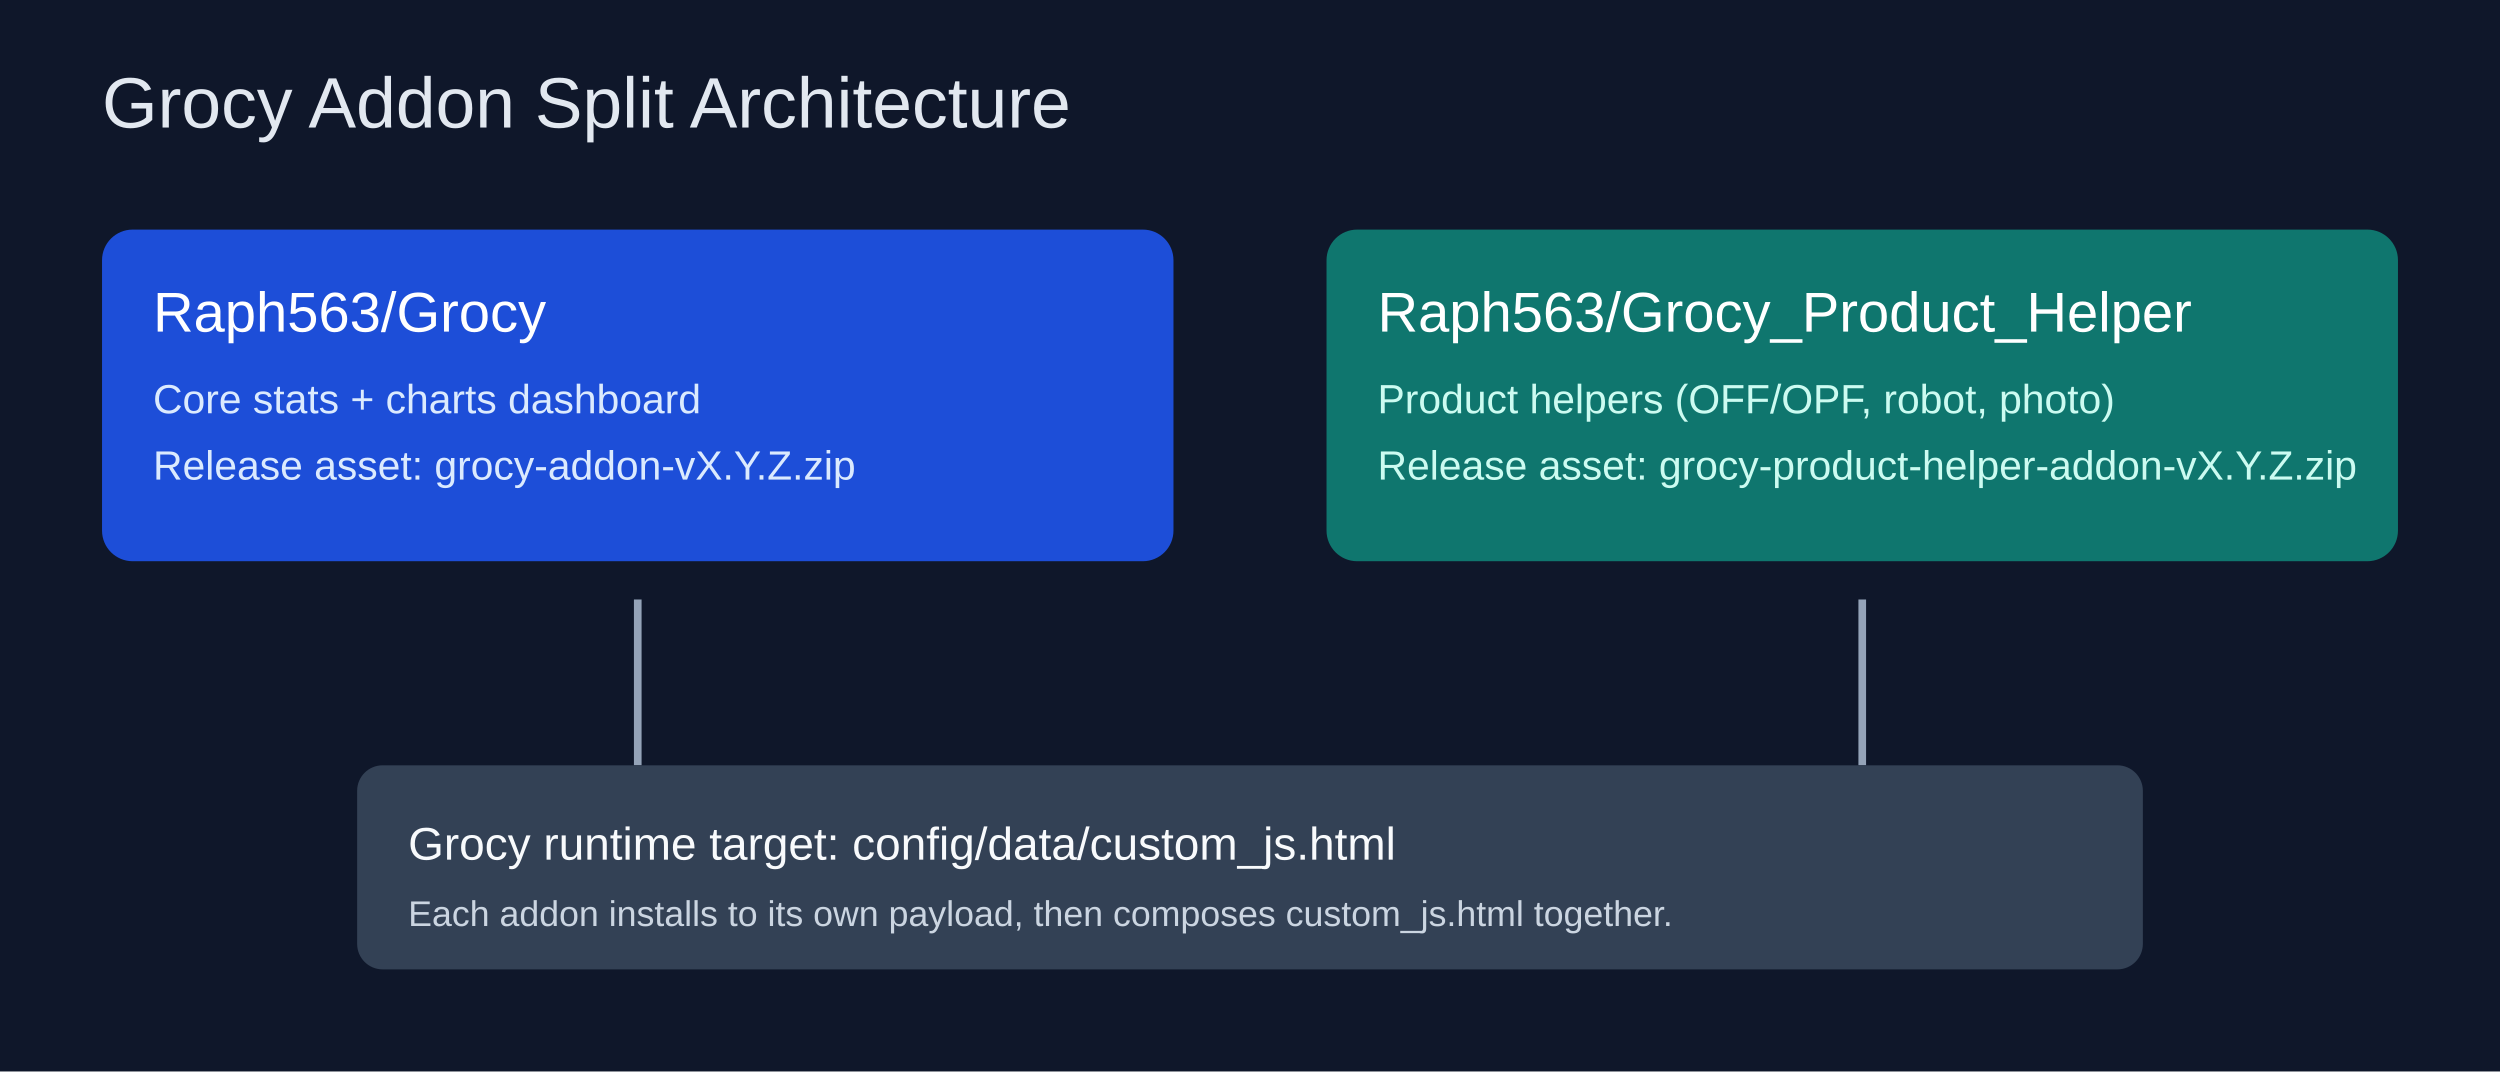
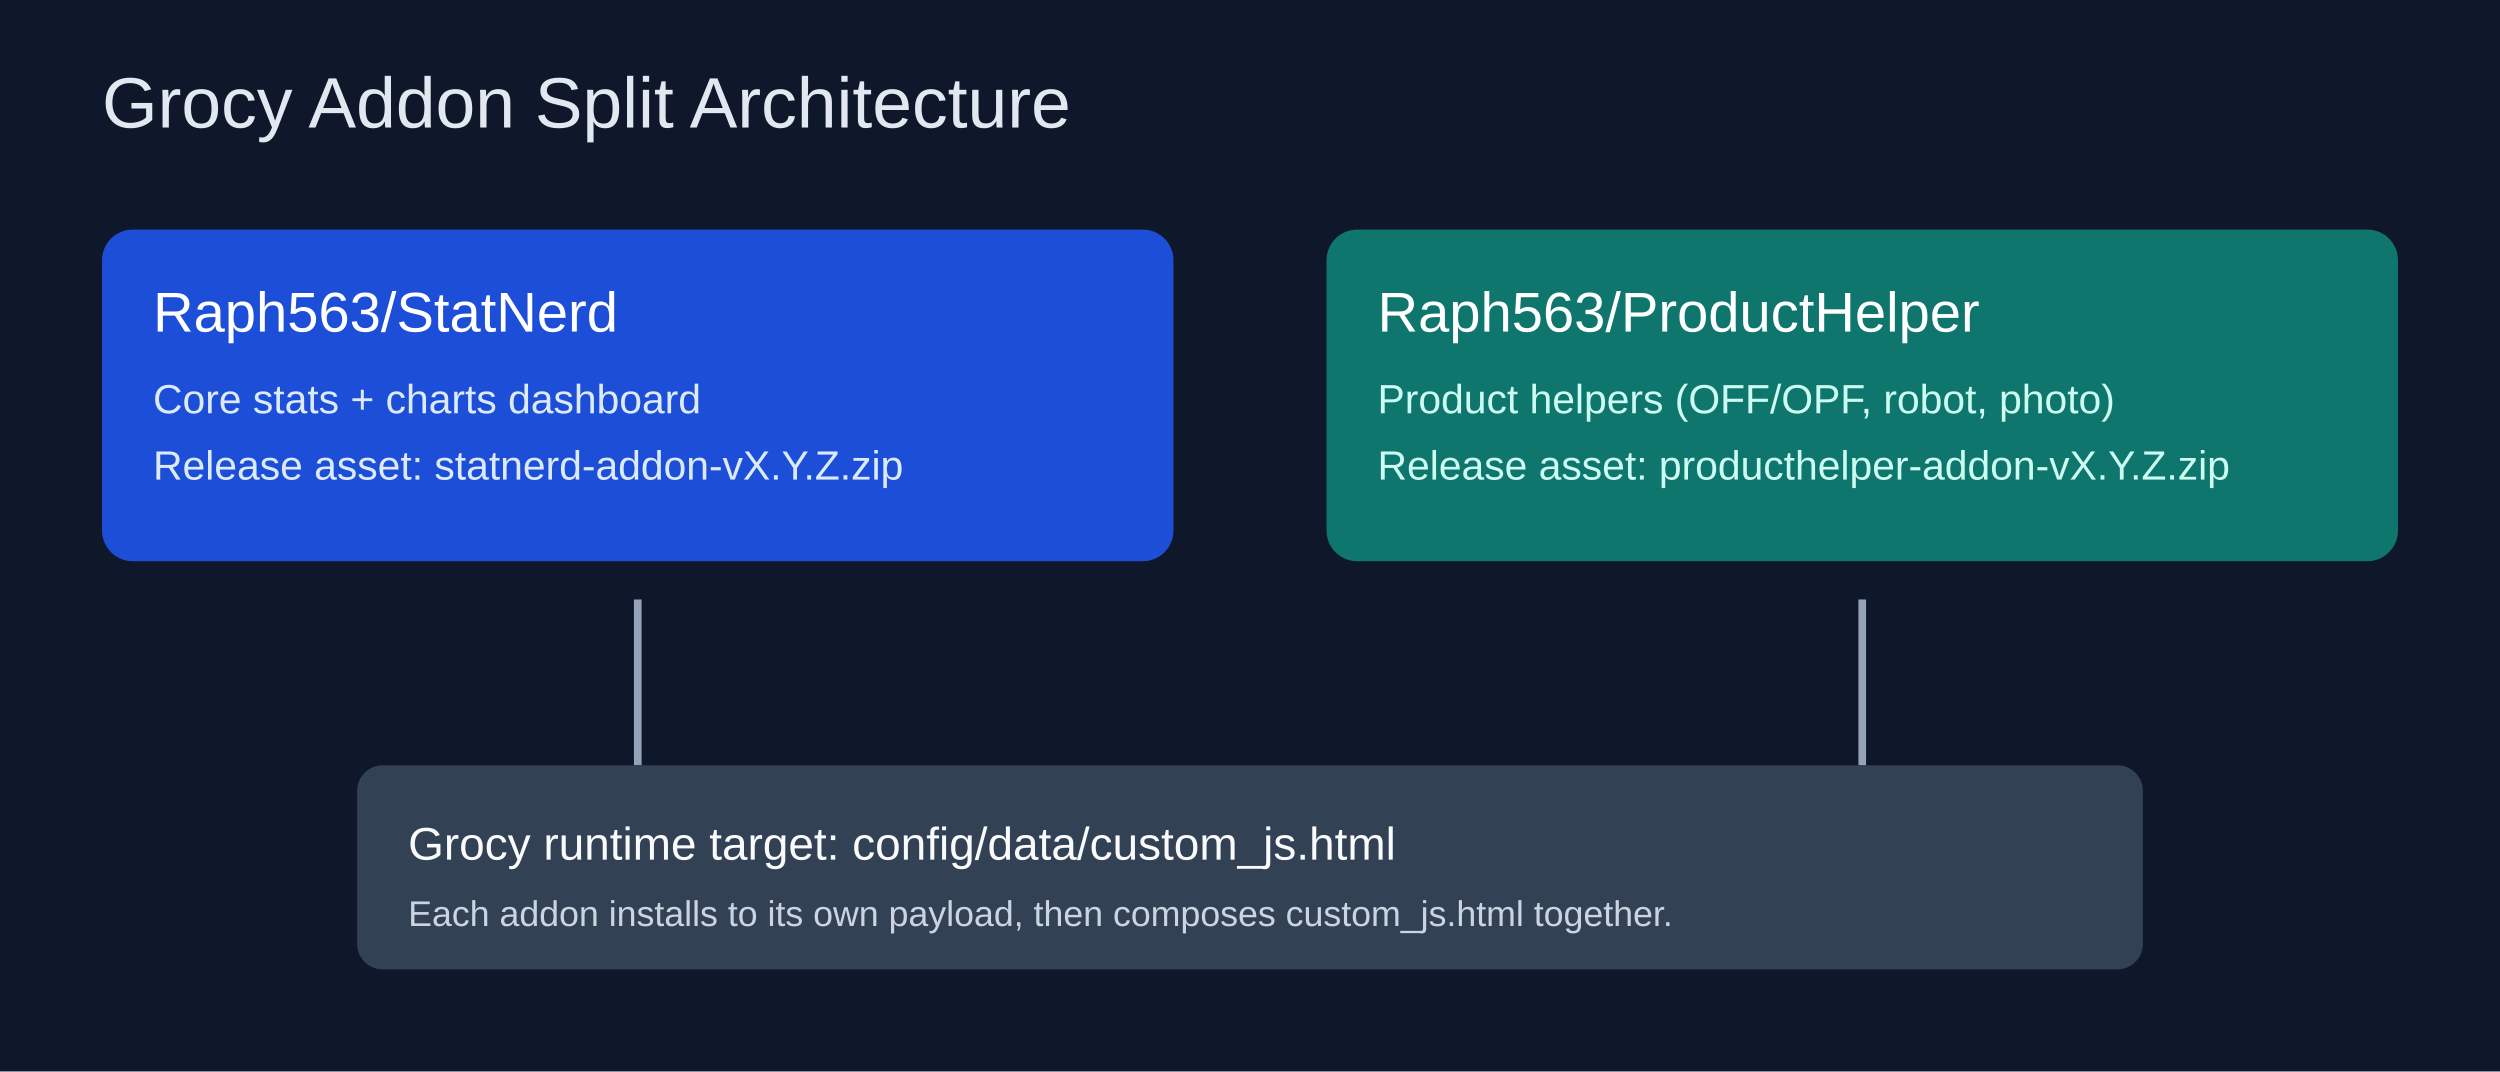
<svg xmlns="http://www.w3.org/2000/svg" width="980" height="420" viewBox="0 0 980 420">
  <rect width="980" height="420" fill="#0f172a" />
  <text x="40" y="50" fill="#e2e8f0" font-size="28" font-family="Segoe UI, Arial">Grocy Addon Split Architecture</text>
  <rect x="40" y="90" width="420" height="130" rx="12" fill="#1d4ed8" />
-   <text x="60" y="130" fill="#fff" font-size="22" font-family="Segoe UI, Arial">Raph563/Grocy</text>
+   <text x="60" y="130" fill="#fff" font-size="22" font-family="Segoe UI, Arial">Raph563/StatNerd</text>
  <text x="60" y="162" fill="#dbeafe" font-size="16" font-family="Segoe UI, Arial">Core stats + charts dashboard</text>
-   <text x="60" y="188" fill="#dbeafe" font-size="16" font-family="Segoe UI, Arial">Release asset: grocy-addon-vX.Y.Z.zip</text>
+   <text x="60" y="188" fill="#dbeafe" font-size="16" font-family="Segoe UI, Arial">Release asset: statnerd-addon-vX.Y.Z.zip</text>
  <rect x="520" y="90" width="420" height="130" rx="12" fill="#0f766e" />
-   <text x="540" y="130" fill="#fff" font-size="22" font-family="Segoe UI, Arial">Raph563/Grocy_Product_Helper</text>
+   <text x="540" y="130" fill="#fff" font-size="22" font-family="Segoe UI, Arial">Raph563/ProductHelper</text>
  <text x="540" y="162" fill="#ccfbf1" font-size="16" font-family="Segoe UI, Arial">Product helpers (OFF/OPF, robot, photo)</text>
-   <text x="540" y="188" fill="#ccfbf1" font-size="16" font-family="Segoe UI, Arial">Release asset: grocy-product-helper-addon-vX.Y.Z.zip</text>
+   <text x="540" y="188" fill="#ccfbf1" font-size="16" font-family="Segoe UI, Arial">Release asset: producthelper-addon-vX.Y.Z.zip</text>
  <line x1="250" y1="235" x2="250" y2="300" stroke="#94a3b8" stroke-width="3" />
  <line x1="730" y1="235" x2="730" y2="300" stroke="#94a3b8" stroke-width="3" />
  <rect x="140" y="300" width="700" height="80" rx="10" fill="#334155" />
  <text x="160" y="337" fill="#f8fafc" font-size="18" font-family="Segoe UI, Arial">Grocy runtime target: config/data/custom_js.html</text>
  <text x="160" y="363" fill="#cbd5e1" font-size="14" font-family="Segoe UI, Arial">Each addon installs to its own payload, then composes custom_js.html together.</text>
</svg>
